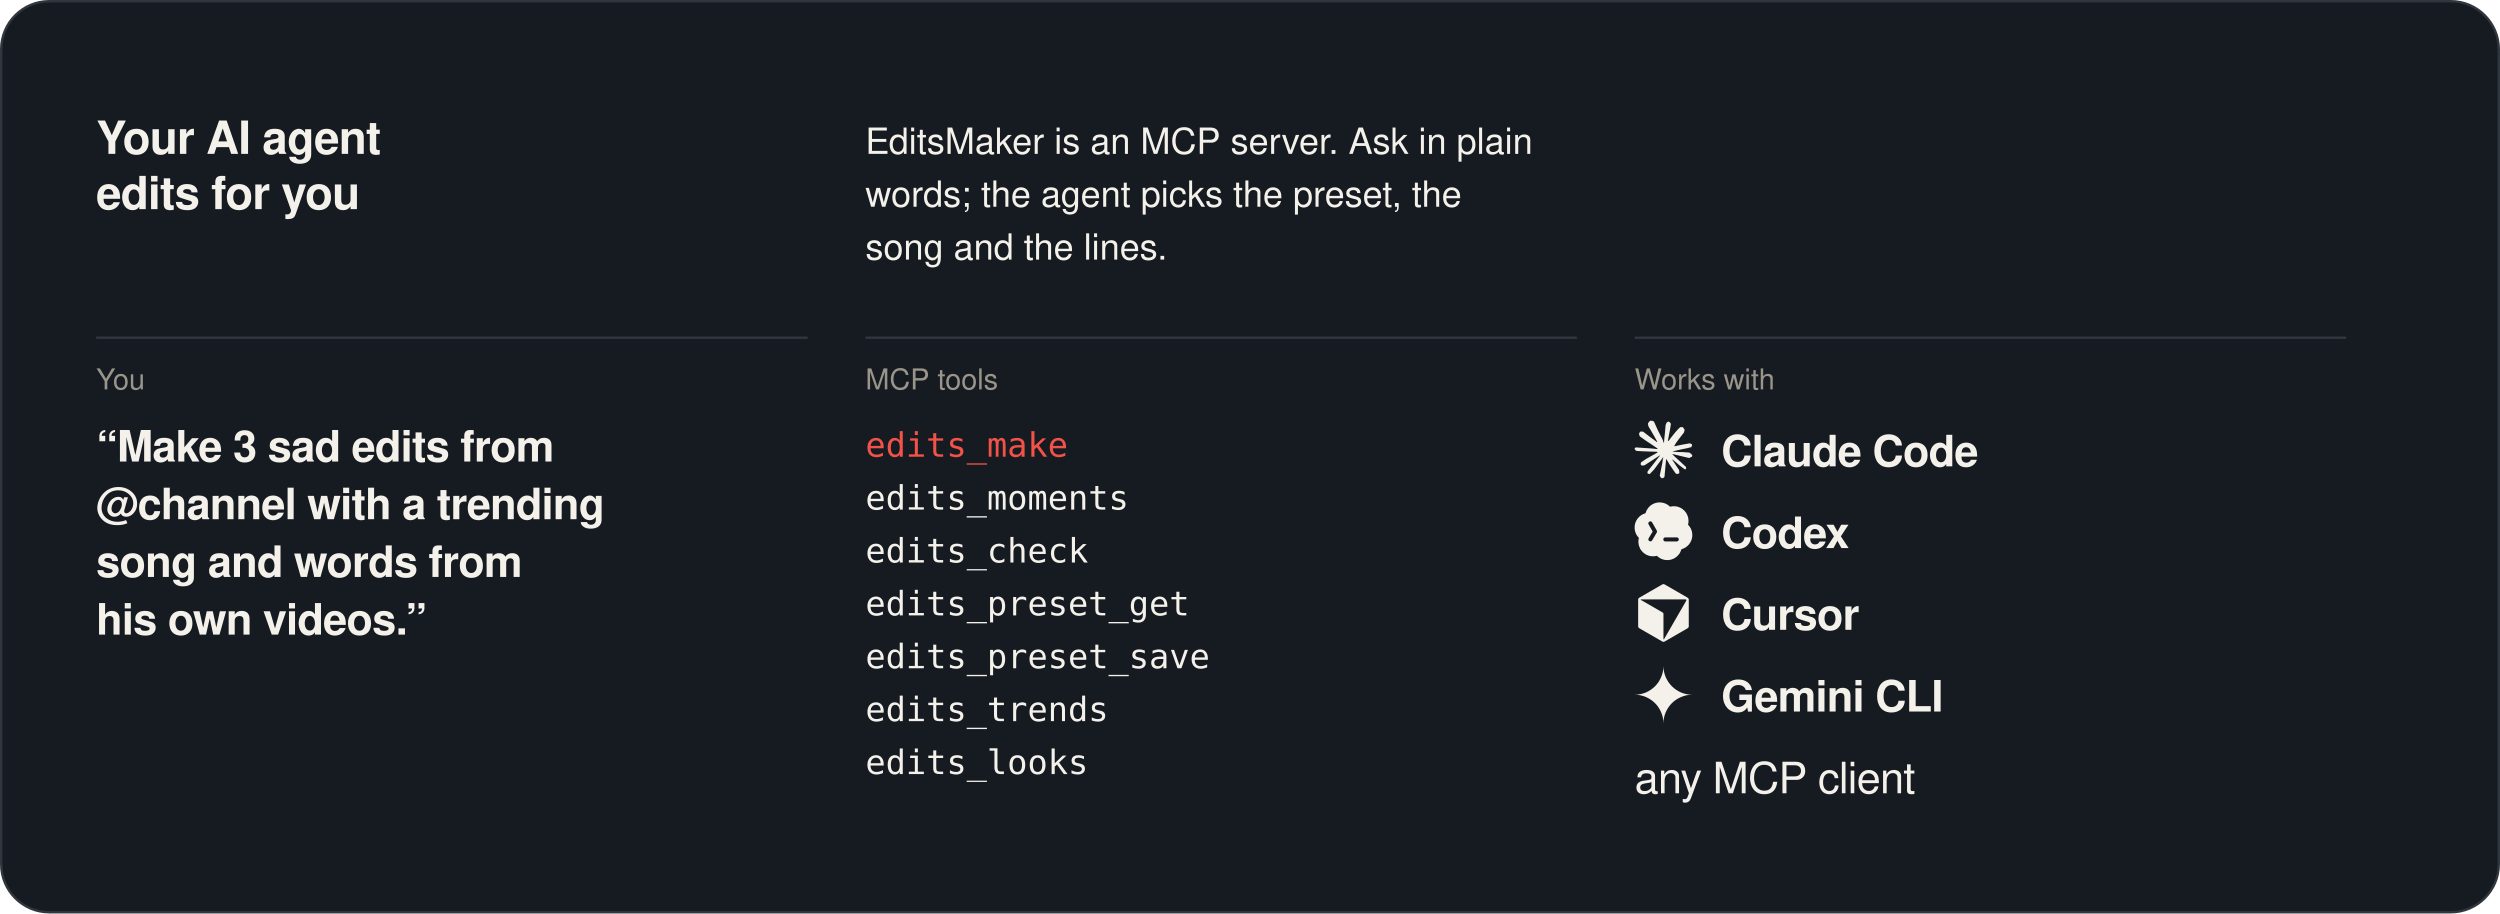
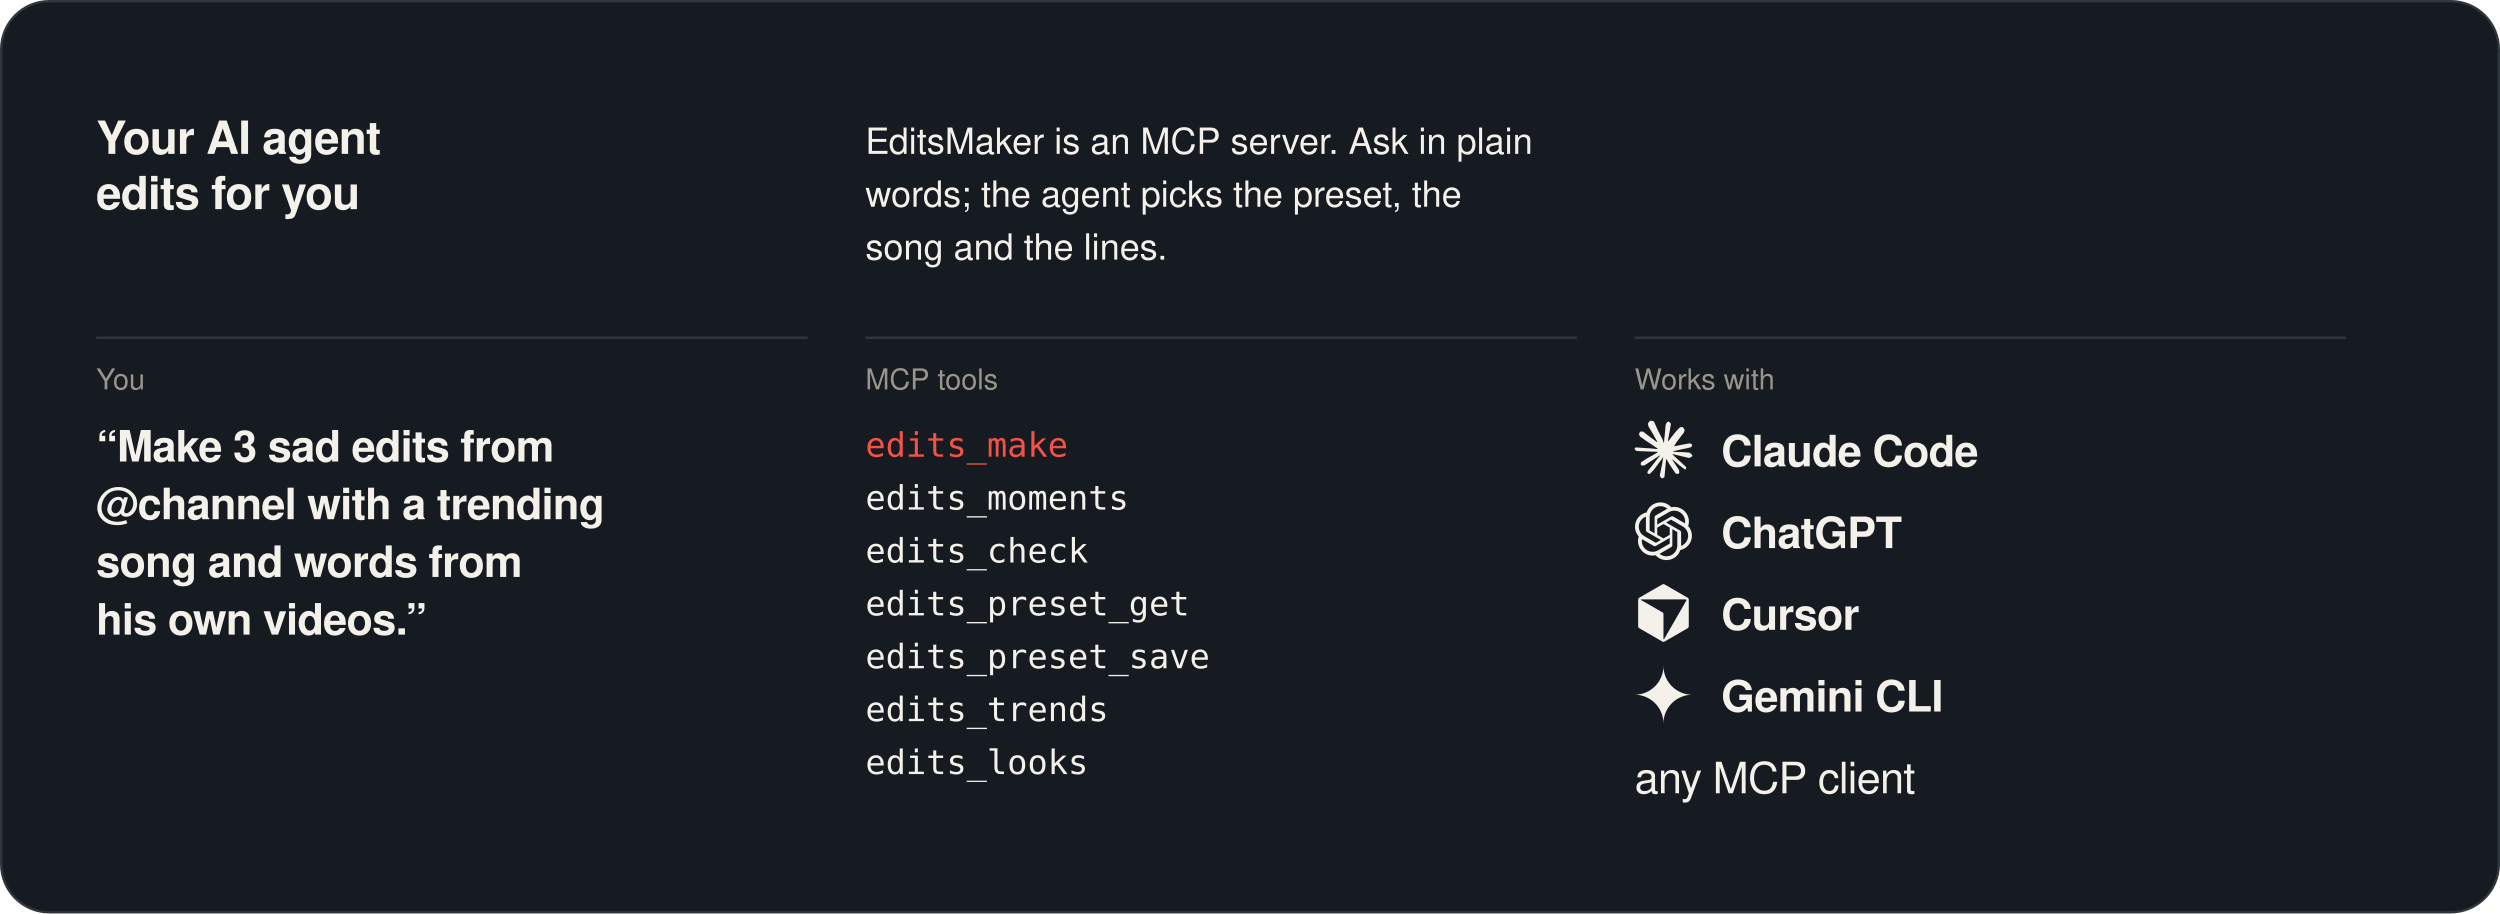
- <svg xmlns="http://www.w3.org/2000/svg" width="1040" height="380" viewBox="0 0 1040 380" role="img" aria-label="Your AI agent edits for you: EditsMaker is an MCP server for Claude Code, Codex, Cursor, Gemini CLI and any MCP client">
+ <svg xmlns="http://www.w3.org/2000/svg" width="1040" height="380" viewBox="0 0 1040 380" role="img" aria-label="Your AI agent edits for you: EditsMaker is an MCP server for Claude Code, ChatGPT, Cursor, Gemini CLI and any MCP client">
  <rect x="0.5" y="0.5" width="1039" height="379" rx="20" fill="#161B22" stroke="#30363D" />
  <g transform="translate(40,40)">
    <text x="0" y="24" font-family="Helvetica Neue, Helvetica, Arial, Liberation Sans, sans-serif" font-weight="700" font-size="19" fill="#F4F1EA" text-anchor="start" letter-spacing="-0.3">Your AI agent</text>
    <text x="0" y="47" font-family="Helvetica Neue, Helvetica, Arial, Liberation Sans, sans-serif" font-weight="700" font-size="19" fill="#F4F1EA" text-anchor="start" letter-spacing="-0.3">edits for you</text>
    <text x="320" y="24" font-family="Helvetica Neue, Helvetica, Arial, Liberation Sans, sans-serif" font-weight="300" font-size="15" fill="#F4F1EA" text-anchor="start" letter-spacing="0">EditsMaker is an MCP server. Ask in plain</text>
    <text x="320" y="46" font-family="Helvetica Neue, Helvetica, Arial, Liberation Sans, sans-serif" font-weight="300" font-size="15" fill="#F4F1EA" text-anchor="start" letter-spacing="0">words; the agent picks the preset, the</text>
    <text x="320" y="68" font-family="Helvetica Neue, Helvetica, Arial, Liberation Sans, sans-serif" font-weight="300" font-size="15" fill="#F4F1EA" text-anchor="start" letter-spacing="0">song and the lines.</text>
    <line x1="0" y1="100.5" x2="296" y2="100.5" stroke="#30363D" stroke-width="1" />
    <text x="0" y="122" font-family="Helvetica Neue, Helvetica, Arial, Liberation Sans, sans-serif" font-weight="400" font-size="12" fill="#9A958A" text-anchor="start" letter-spacing="0">You</text>
    <line x1="320" y1="100.5" x2="616" y2="100.5" stroke="#30363D" stroke-width="1" />
    <text x="320" y="122" font-family="Helvetica Neue, Helvetica, Arial, Liberation Sans, sans-serif" font-weight="400" font-size="12" fill="#9A958A" text-anchor="start" letter-spacing="0">MCP tools</text>
    <line x1="640" y1="100.5" x2="936" y2="100.5" stroke="#30363D" stroke-width="1" />
    <text x="640" y="122" font-family="Helvetica Neue, Helvetica, Arial, Liberation Sans, sans-serif" font-weight="400" font-size="12" fill="#9A958A" text-anchor="start" letter-spacing="0">Works with</text>
    <text x="0" y="152" font-family="Helvetica Neue, Helvetica, Arial, Liberation Sans, sans-serif" font-weight="700" font-size="18" fill="#F4F1EA" text-anchor="start" letter-spacing="-0.3">“Make 3 sad edits from</text>
    <text x="0" y="176" font-family="Helvetica Neue, Helvetica, Arial, Liberation Sans, sans-serif" font-weight="700" font-size="18" fill="#F4F1EA" text-anchor="start" letter-spacing="-0.3">@channel with a trending</text>
    <text x="0" y="200" font-family="Helvetica Neue, Helvetica, Arial, Liberation Sans, sans-serif" font-weight="700" font-size="18" fill="#F4F1EA" text-anchor="start" letter-spacing="-0.3">song and words from</text>
    <text x="0" y="224" font-family="Helvetica Neue, Helvetica, Arial, Liberation Sans, sans-serif" font-weight="700" font-size="18" fill="#F4F1EA" text-anchor="start" letter-spacing="-0.3">his own videos.”</text>
    <text x="320" y="150" font-family="ui-monospace, JetBrains Mono, SF Mono, Menlo, monospace" font-weight="400" font-size="14" fill="#F25247" text-anchor="start" letter-spacing="0">edits_make</text>
    <text x="320" y="172" font-family="ui-monospace, JetBrains Mono, SF Mono, Menlo, monospace" font-weight="400" font-size="14" fill="#F4F1EA" text-anchor="start" letter-spacing="0">edits_moments</text>
    <text x="320" y="194" font-family="ui-monospace, JetBrains Mono, SF Mono, Menlo, monospace" font-weight="400" font-size="14" fill="#F4F1EA" text-anchor="start" letter-spacing="0">edits_check</text>
    <text x="320" y="216" font-family="ui-monospace, JetBrains Mono, SF Mono, Menlo, monospace" font-weight="400" font-size="14" fill="#F4F1EA" text-anchor="start" letter-spacing="0">edits_preset_get</text>
    <text x="320" y="238" font-family="ui-monospace, JetBrains Mono, SF Mono, Menlo, monospace" font-weight="400" font-size="14" fill="#F4F1EA" text-anchor="start" letter-spacing="0">edits_preset_save</text>
    <text x="320" y="260" font-family="ui-monospace, JetBrains Mono, SF Mono, Menlo, monospace" font-weight="400" font-size="14" fill="#F4F1EA" text-anchor="start" letter-spacing="0">edits_trends</text>
    <text x="320" y="282" font-family="ui-monospace, JetBrains Mono, SF Mono, Menlo, monospace" font-weight="400" font-size="14" fill="#F4F1EA" text-anchor="start" letter-spacing="0">edits_looks</text>
    <path transform="translate(640,135) scale(1)" d="m4.714 15.956 4.717-2.647.079-.231-.079-.128h-.231l-.789-.049-2.696-.073-2.337-.097-2.265-.121-.571-.121-.534-.704.055-.352.48-.322.686.061 1.518.103 2.277.158 1.651.097 2.447.255h.389l.055-.158-.134-.097-.103-.097L6.973 9.836l-2.55-1.688-1.336-.971-.723-.492-.364-.461-.158-1.008.656-.723.88.061.225.061.892.686 1.906 1.475 2.489 1.834.364.303.146-.103.018-.073-.164-.273-1.354-2.447-1.445-2.489-.643-1.032-.17-.619c-.061-.255-.103-.467-.103-.729L6.287.134 6.7 0l.996.134.419.364.619 1.415 1.002 2.228 1.554 3.03.455.898.243.832.091.255h.158v-.146l.128-1.706.237-2.095.231-2.696.079-.759.376-.911.747-.492.583.279.48.686-.067.443-.285 1.852-.559 2.902-.364 1.943h.212l.243-.243.984-1.305 1.651-2.064.729-.82.85-.905.546-.431h1.032l.759 1.129-.34 1.166-1.062 1.348-.88 1.141-1.263 1.7-.789 1.36.073.109.188-.018 2.853-.607 1.542-.279 1.84-.316.832.389.091.395-.328.807-1.967.486-2.307.461-3.436.814-.043.03.049.061 1.548.146.662.036h1.621l3.018.225.789.522.474.638-.079.486-1.214.619-1.639-.389-3.825-.911-1.311-.328h-.182v.109l1.093 1.069 2.003 1.809 2.507 2.331.128.577-.322.455-.34-.049-2.204-1.657-.85-.747-1.925-1.621h-.128v.17l.443.65 2.344 3.521.121 1.081-.17.352-.607.212-.668-.121-1.372-1.925L14.38 17.959l-1.141-1.943-.14.079-.674 7.255-.316.37-.729.279-.607-.461-.322-.747.322-1.475.389-1.925.316-1.53.285-1.9.17-.631-.012-.043-.14.018-1.433 1.967-2.18 2.945-1.724 1.846-.413.164-.716-.37.067-.662.401-.589 2.386-3.036 1.439-1.882.929-1.087-.006-.158h-.055l-6.338 4.116-1.129.146-.486-.455.061-.747.231-.243 1.906-1.311Z" fill="#F4F1EA" fill-rule="evenodd" />
    <text x="676" y="154" font-family="Helvetica Neue, Helvetica, Arial, Liberation Sans, sans-serif" font-weight="700" font-size="18" fill="#F4F1EA" text-anchor="start" letter-spacing="-0.3">Claude Code</text>
-     <path transform="translate(640,169) scale(1)" d="M8.086.457a6.105 6.105 0 013.046-.415c1.333.153 2.521.72 3.564 1.7a.117.117 0 00.107.029c1.408-.346 2.762-.224 4.061.366l.063.03.154.076c1.357.703 2.33 1.77 2.918 3.198.278.679.418 1.388.421 2.126a5.655 5.655 0 01-.18 1.631.167.167 0 00.04.155 5.982 5.982 0 011.578 2.891c.385 1.901-.01 3.615-1.183 5.14l-.182.22a6.063 6.063 0 01-2.934 1.851.162.162 0 00-.108.102c-.255.736-.511 1.364-.987 1.992-1.199 1.582-2.962 2.462-4.948 2.451-1.583-.008-2.986-.587-4.21-1.736a.145.145 0 00-.14-.032c-.518.167-1.04.191-1.604.185a5.924 5.924 0 01-2.595-.622 6.058 6.058 0 01-2.146-1.781c-.203-.269-.404-.522-.551-.821a7.74 7.74 0 01-.495-1.283 6.11 6.11 0 01-.017-3.064.166.166 0 00.008-.074.115.115 0 00-.037-.064 5.958 5.958 0 01-1.38-2.202 5.196 5.196 0 01-.333-1.589 6.915 6.915 0 01.188-2.132c.45-1.484 1.309-2.648 2.577-3.493.282-.188.55-.334.802-.438.286-.12.573-.22.861-.304a.129.129 0 00.087-.087A6.016 6.016 0 015.635 2.31C6.315 1.464 7.132.846 8.086.457zm-.804 7.85a.848.848 0 00-1.473.842l1.694 2.965-1.688 2.848a.849.849 0 001.46.864l1.94-3.272a.849.849 0 00.007-.854l-1.94-3.393zm5.446 6.24a.849.849 0 000 1.695h4.848a.849.849 0 000-1.696h-4.848z" fill="#F4F1EA" fill-rule="evenodd" />
-     <text x="676" y="188" font-family="Helvetica Neue, Helvetica, Arial, Liberation Sans, sans-serif" font-weight="700" font-size="18" fill="#F4F1EA" text-anchor="start" letter-spacing="-0.3">Codex</text>
+     <path transform="translate(640,169) scale(1)" d="M22.282 9.821a5.985 5.985 0 0 0-.516-4.911 6.046 6.046 0 0 0-6.51-2.9A6.065 6.065 0 0 0 4.981 4.182a5.985 5.985 0 0 0-3.998 2.9 6.046 6.046 0 0 0 .743 7.097 5.98 5.98 0 0 0 .511 4.911 6.051 6.051 0 0 0 6.515 2.9A5.985 5.985 0 0 0 13.26 24a6.056 6.056 0 0 0 5.772-4.206 5.989 5.989 0 0 0 3.998-2.9 6.056 6.056 0 0 0-.748-7.073zm-9.022 12.608a4.476 4.476 0 0 1-2.876-1.041l.142-.08 4.778-2.758a.795.795 0 0 0 .393-.681v-6.737l2.02 1.169a.071.071 0 0 1 .038.052v5.583a4.504 4.504 0 0 1-4.495 4.494zm-9.661-4.125a4.471 4.471 0 0 1-.535-3.014l.142.085 4.783 2.758a.771.771 0 0 0 .781 0l5.843-3.369v2.332a.08.08 0 0 1-.033.061L9.74 19.95a4.499 4.499 0 0 1-6.141-1.646zM2.341 7.896a4.485 4.485 0 0 1 2.365-1.973V11.6a.766.766 0 0 0 .388.676l5.814 3.354-2.02 1.169a.076.076 0 0 1-.071 0l-4.83-2.787A4.504 4.504 0 0 1 2.341 7.872zm16.596 3.856L13.104 8.364 15.119 7.2a.076.076 0 0 1 .071 0l4.83 2.791a4.494 4.494 0 0 1-.676 8.104v-5.677a.79.79 0 0 0-.407-.667zm2.011-3.023l-.142-.085-4.774-2.782a.776.776 0 0 0-.785 0L9.409 9.23V6.897a.066.066 0 0 1 .028-.061l4.83-2.787a4.499 4.499 0 0 1 6.68 4.66zM8.306 12.863l-2.02-1.164a.08.08 0 0 1-.038-.057V6.074a4.499 4.499 0 0 1 7.376-3.454l-.142.081L8.704 5.459a.795.795 0 0 0-.393.681zm1.098-2.365l2.602-1.5 2.607 1.5v2.999l-2.597 1.5-2.607-1.5Z" fill="#F4F1EA" fill-rule="evenodd" />
+     <text x="676" y="188" font-family="Helvetica Neue, Helvetica, Arial, Liberation Sans, sans-serif" font-weight="700" font-size="18" fill="#F4F1EA" text-anchor="start" letter-spacing="-0.3">ChatGPT</text>
    <path transform="translate(640,203) scale(1)" d="M11.503.131 1.891 5.678a.84.84 0 0 0-.42.726v11.188c0 .3.162.575.42.724l9.609 5.55a1 1 0 0 0 .998 0l9.61-5.55a.84.84 0 0 0 .42-.724V6.404a.84.84 0 0 0-.42-.726L12.497.131a1.01 1.01 0 0 0-.996 0M2.657 6.338h18.55c.263 0 .43.287.297.515L12.23 22.918c-.062.107-.229.064-.229-.06V12.335a.59.59 0 0 0-.295-.51l-9.11-5.257c-.109-.063-.064-.23.061-.23" fill="#F4F1EA" fill-rule="evenodd" />
    <text x="676" y="222" font-family="Helvetica Neue, Helvetica, Arial, Liberation Sans, sans-serif" font-weight="700" font-size="18" fill="#F4F1EA" text-anchor="start" letter-spacing="-0.3">Cursor</text>
    <path transform="translate(640,237) scale(1)" d="M11.04 19.32Q12 21.51 12 24q0-2.49.93-4.68.96-2.19 2.58-3.81t3.81-2.55Q21.51 12 24 12q-2.49 0-4.68-.93a12.3 12.3 0 0 1-3.81-2.58 12.3 12.3 0 0 1-2.58-3.81Q12 2.49 12 0q0 2.49-.96 4.68-.93 2.19-2.55 3.81a12.3 12.3 0 0 1-3.81 2.58Q2.49 12 0 12q2.49 0 4.68.96 2.19.93 3.81 2.55t2.55 3.81" fill="#F4F1EA" fill-rule="evenodd" />
    <text x="676" y="256" font-family="Helvetica Neue, Helvetica, Arial, Liberation Sans, sans-serif" font-weight="700" font-size="18" fill="#F4F1EA" text-anchor="start" letter-spacing="-0.3">Gemini CLI</text>
    <text x="640" y="290" font-family="Helvetica Neue, Helvetica, Arial, Liberation Sans, sans-serif" font-weight="300" font-size="18" fill="#F4F1EA" text-anchor="start" letter-spacing="-0.3">any MCP client</text>
  </g>
</svg>
